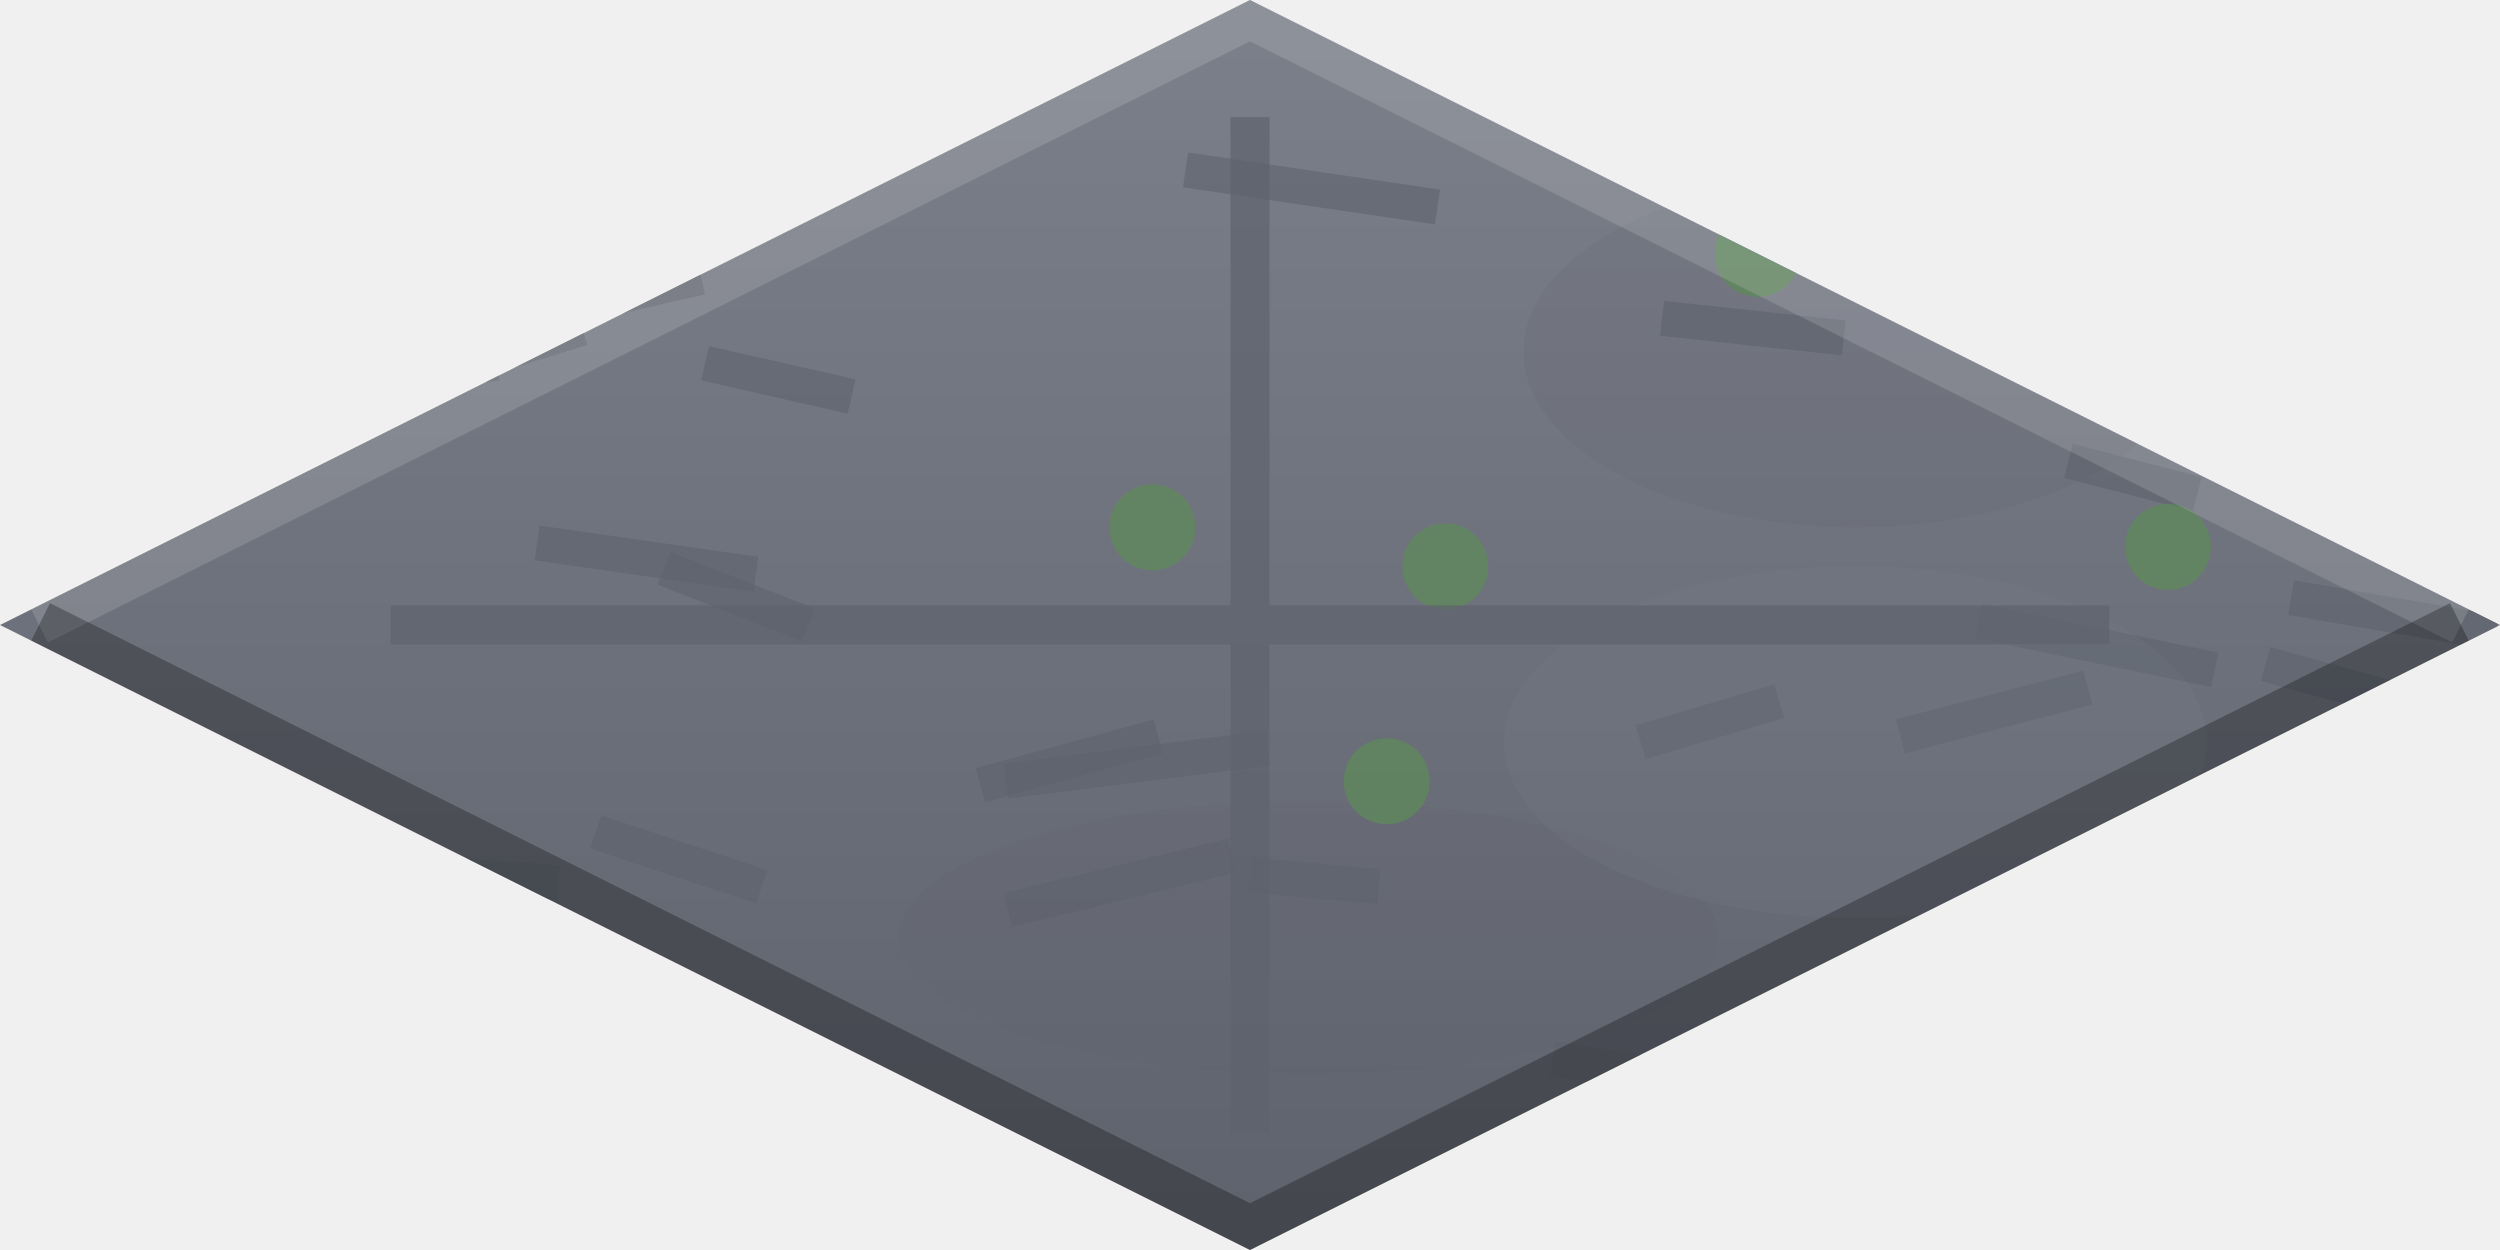
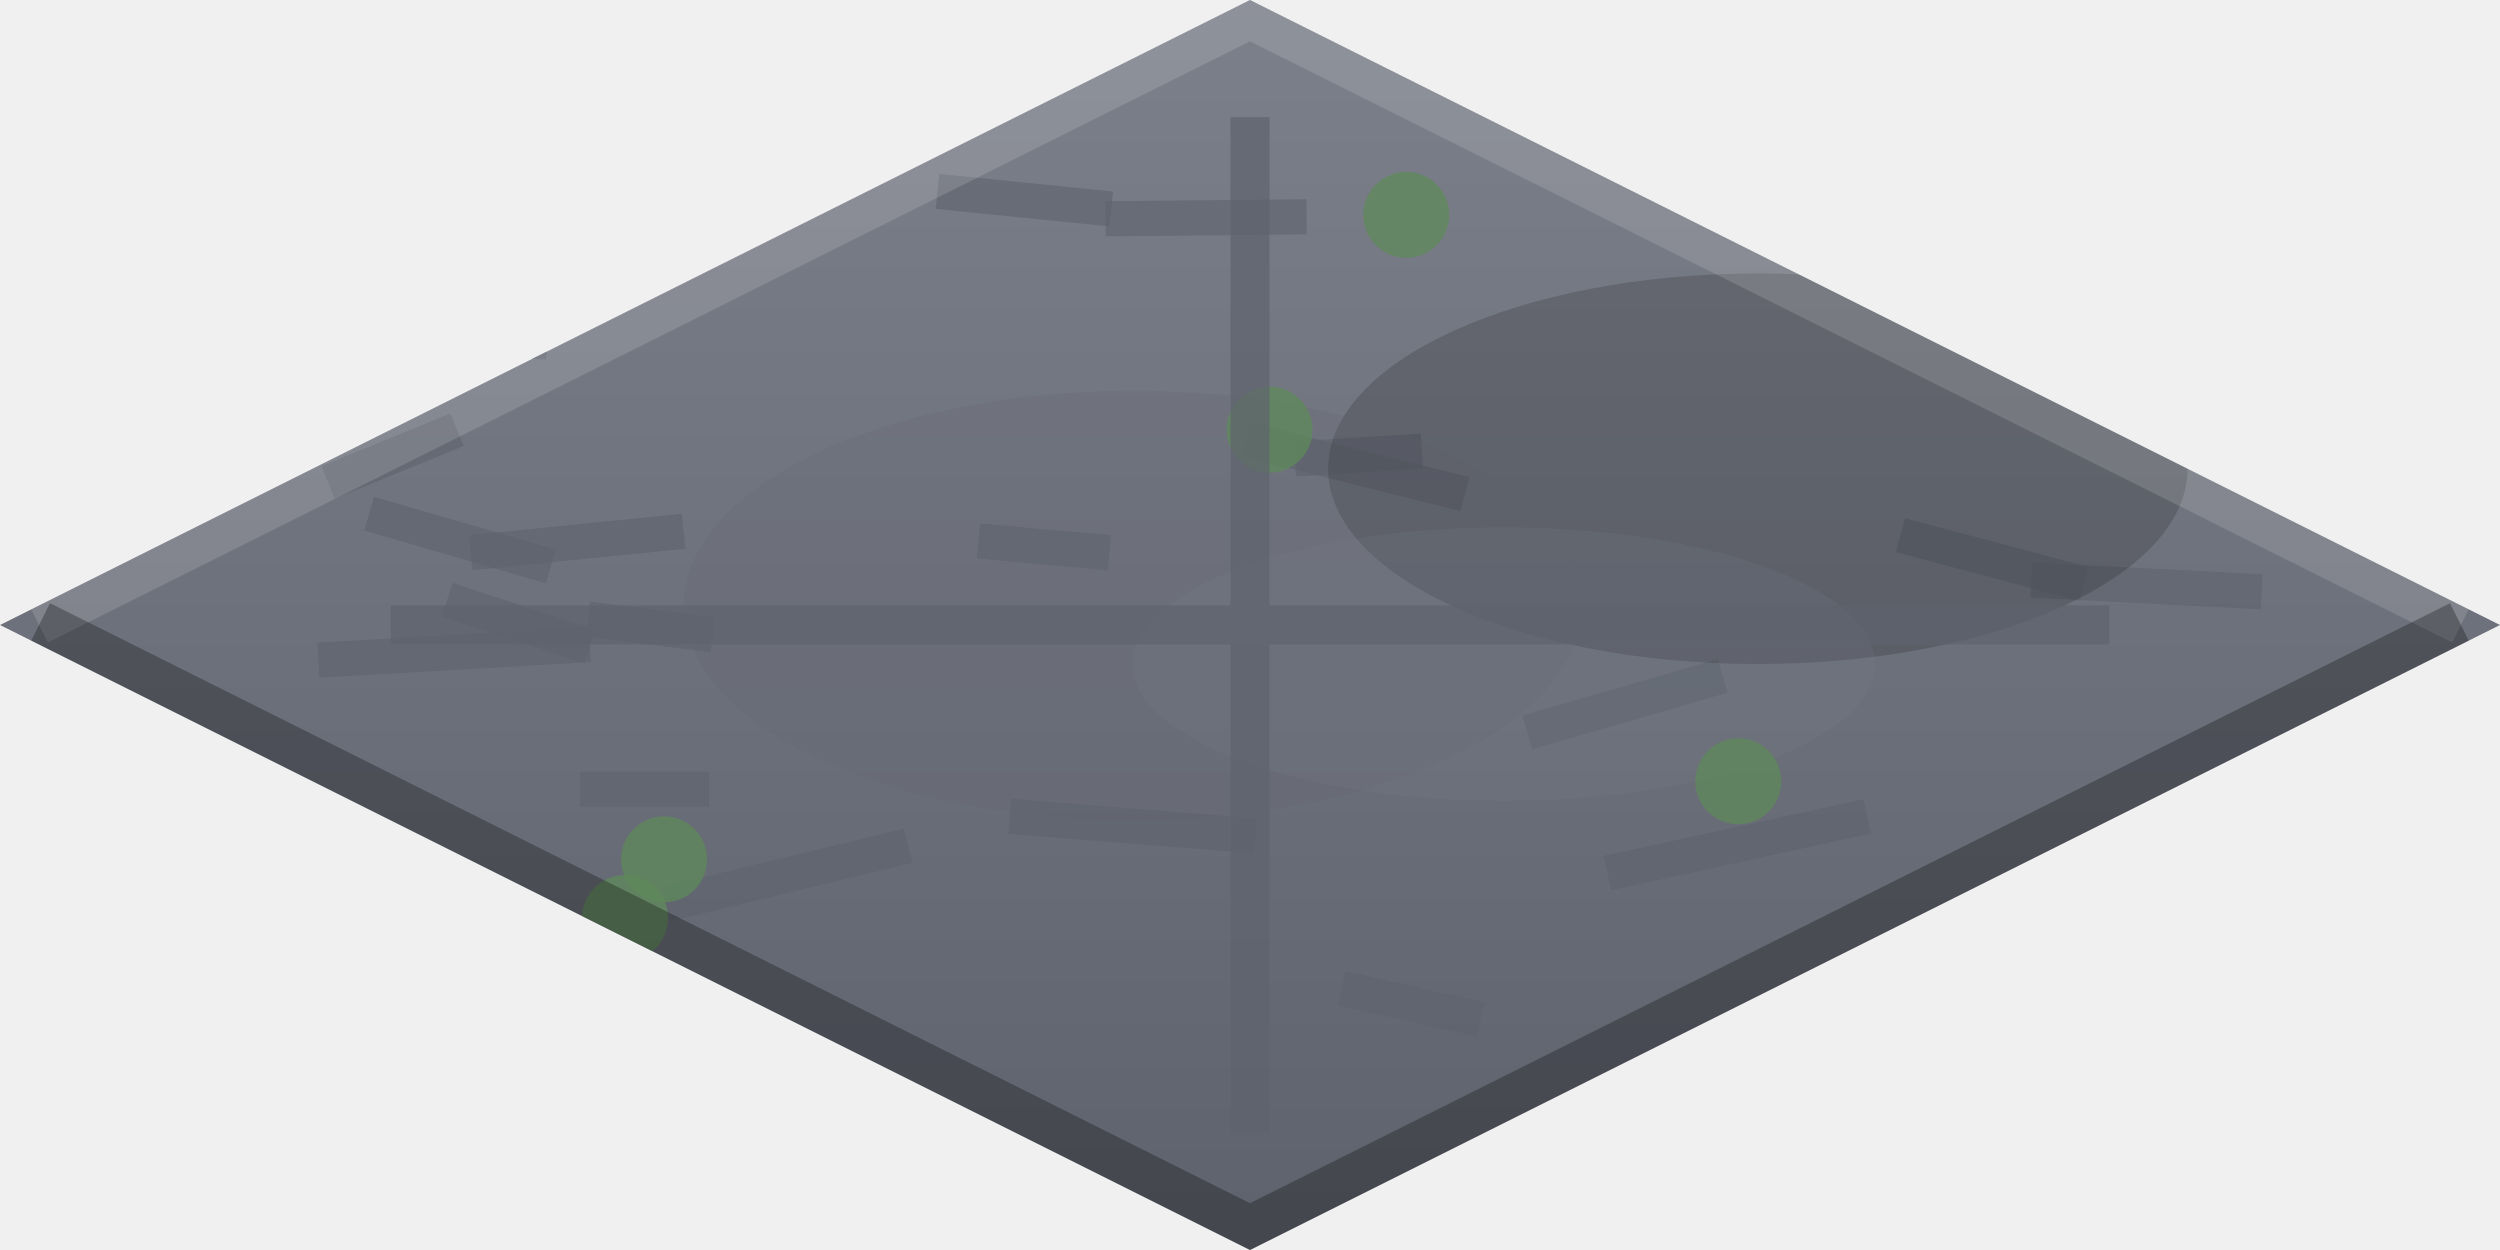
<svg xmlns="http://www.w3.org/2000/svg" width="128" height="64" viewBox="0 0 128 64">
  <defs>
    <linearGradient id="tg" x1="0" y1="0" x2="0" y2="1">
      <stop offset="0" stop-color="#7C808A" stop-opacity="1" />
      <stop offset="1" stop-color="#5E626C" stop-opacity="1" />
    </linearGradient>
    <clipPath id="dia">
      <path d="M64,0 L128,32 L64,64 L0,32 Z" />
    </clipPath>
    <filter id="blur4" x="-50%" y="-50%" width="200%" height="200%">
      <feGaussianBlur stdDeviation="4" />
    </filter>
    <filter id="blur2" x="-50%" y="-50%" width="200%" height="200%">
      <feGaussianBlur stdDeviation="2" />
    </filter>
    <filter id="blur8" x="-80%" y="-80%" width="260%" height="260%">
      <feGaussianBlur stdDeviation="8" />
    </filter>
  </defs>
  <g clip-path="url(#dia)">
    <rect width="128" height="64" fill="url(#tg)" />
-     <path d="M23.8,56.9 l11.1,-0.3" stroke="#5E626C" stroke-width="1.8" opacity=".6" />
-     <path d="M64.0,44.8 l6.6,0.6" stroke="#5E626C" stroke-width="1.8" opacity=".6" />
-     <path d="M60.7,8.7 l12.9,1.9" stroke="#5E626C" stroke-width="1.8" opacity=".6" />
-     <path d="M108.4,53.3 l9.1,-2.1" stroke="#5E626C" stroke-width="1.8" opacity=".6" />
-     <path d="M105.9,23.6 l6.6,1.7" stroke="#5E626C" stroke-width="1.8" opacity=".6" />
-     <path d="M79.5,54.2 l13.9,2.2" stroke="#5E626C" stroke-width="1.8" opacity=".6" />
-     <path d="M27.5,27.8 l11.2,1.6" stroke="#5E626C" stroke-width="1.8" opacity=".6" />
-     <path d="M34.0,29.1 l7.4,2.9" stroke="#5E626C" stroke-width="1.8" opacity=".6" />
-     <path d="M101.3,31.8 l12.1,2.5" stroke="#5E626C" stroke-width="1.8" opacity=".6" />
-     <path d="M85.1,16.3 l9.3,1.0" stroke="#5E626C" stroke-width="1.8" opacity=".6" />
-     <path d="M36.1,18.6 l7.5,1.7" stroke="#5E626C" stroke-width="1.8" opacity=".6" />
-     <path d="M108.5,13.8 l6.9,-0.2" stroke="#5E626C" stroke-width="1.8" opacity=".6" />
-     <path d="M97.3,37.7 l9.6,-2.5" stroke="#5E626C" stroke-width="1.8" opacity=".6" />
-     <path d="M84.0,38.0 l7.1,-2.1" stroke="#5E626C" stroke-width="1.8" opacity=".6" />
-     <path d="M50.2,40.2 l9.1,-2.5" stroke="#5E626C" stroke-width="1.8" opacity=".6" />
-     <path d="M17.0,19.3 l8.5,-0.7" stroke="#5E626C" stroke-width="1.8" opacity=".6" />
-     <path d="M116.0,34.0 l8.7,2.4" stroke="#5E626C" stroke-width="1.8" opacity=".6" />
-     <path d="M22.7,19.0 l7.1,-2.2" stroke="#5E626C" stroke-width="1.8" opacity=".6" />
-     <path d="M18.2,44.5 l10.4,0.7" stroke="#5E626C" stroke-width="1.8" opacity=".6" />
-     <path d="M117.3,30.6 l10.5,1.8" stroke="#5E626C" stroke-width="1.8" opacity=".6" />
-     <path d="M51.6,46.6 l11.5,-2.8" stroke="#5E626C" stroke-width="1.8" opacity=".6" />
-     <path d="M119.8,44.9 l7.4,2.9" stroke="#5E626C" stroke-width="1.8" opacity=".6" />
-     <path d="M51.5,40.0 l13.4,-1.7" stroke="#5E626C" stroke-width="1.8" opacity=".6" />
-     <path d="M10.1,6.9 l9.5,0.7" stroke="#5E626C" stroke-width="1.8" opacity=".6" />
-     <path d="M26.2,16.4 l9.7,-2.2" stroke="#5E626C" stroke-width="1.8" opacity=".6" />
-     <path d="M30.5,42.6 l8.5,2.8" stroke="#5E626C" stroke-width="1.8" opacity=".6" />
-     <ellipse cx="67" cy="48" rx="21" ry="7" fill="#5E626C" opacity=".16" />
-     <ellipse cx="95" cy="18" rx="17" ry="9" fill="#5E626C" opacity=".16" />
-     <ellipse cx="95" cy="38" rx="18" ry="9" fill="#7C808A" opacity=".16" />
-     <circle cx="90" cy="13" r="2.2" fill="#5E8A5A" opacity=".75" />
-     <circle cx="71" cy="40" r="2.2" fill="#5E8A5A" opacity=".75" />
-     <circle cx="74" cy="29" r="2.2" fill="#5E8A5A" opacity=".75" />
-     <circle cx="111" cy="28" r="2.2" fill="#5E8A5A" opacity=".75" />
-     <circle cx="59" cy="27" r="2.2" fill="#5E8A5A" opacity=".75" />
+     <path d="M90.3,8.9 l11.3,1.0" stroke="#5E626C" stroke-width="1.8" opacity=".6" />
+     <path d="M22.9,30.7 l7.3,2.4" stroke="#5E626C" stroke-width="1.8" opacity=".6" />
+     <path d="M81.3,7.0 l12.0,-0.5" stroke="#5E626C" stroke-width="1.8" opacity=".6" />
+     <path d="M18.9,26.3 l9.3,2.7" stroke="#5E626C" stroke-width="1.8" opacity=".6" />
+     <path d="M15.8,17.1 l12.2,0.4" stroke="#5E626C" stroke-width="1.8" opacity=".6" />
+     <path d="M24.1,28.3 l10.9,-1.1" stroke="#5E626C" stroke-width="1.8" opacity=".6" />
+     <path d="M92.2,12.7 l13.1,0.5" stroke="#5E626C" stroke-width="1.8" opacity=".6" />
+     <path d="M16.3,33.8 l13.9,-0.8" stroke="#5E626C" stroke-width="1.8" opacity=".6" />
+     <path d="M16.8,24.7 l6.6,-2.7" stroke="#5E626C" stroke-width="1.8" opacity=".6" />
+     <path d="M94.9,54.6 l8.6,2.8" stroke="#5E626C" stroke-width="1.8" opacity=".6" />
+     <path d="M63.8,22.5 l11.2,2.8" stroke="#5E626C" stroke-width="1.8" opacity=".6" />
+     <path d="M78.2,37.5 l10.0,-2.9" stroke="#5E626C" stroke-width="1.8" opacity=".6" />
+     <path d="M104.0,29.7 l11.8,0.6" stroke="#5E626C" stroke-width="1.8" opacity=".6" />
+     <path d="M66.3,23.5 l6.5,-0.4" stroke="#5E626C" stroke-width="1.8" opacity=".6" />
+     <path d="M68.7,50.6 l7.1,1.6" stroke="#5E626C" stroke-width="1.8" opacity=".6" />
+     <path d="M34.1,46.3 l12.4,-3.0" stroke="#5E626C" stroke-width="1.8" opacity=".6" />
+     <path d="M119.8,42.7 l9.7,0.4" stroke="#5E626C" stroke-width="1.8" opacity=".6" />
+     <path d="M50.1,27.7 l6.7,0.6" stroke="#5E626C" stroke-width="1.8" opacity=".6" />
+     <path d="M97.3,27.4 l9.4,2.5" stroke="#5E626C" stroke-width="1.8" opacity=".6" />
+     <path d="M48.0,9.8 l8.9,0.9" stroke="#5E626C" stroke-width="1.8" opacity=".6" />
+     <path d="M51.7,41.8 l12.6,1.0" stroke="#5E626C" stroke-width="1.8" opacity=".6" />
+     <path d="M82.3,44.7 l13.3,-2.9" stroke="#5E626C" stroke-width="1.8" opacity=".6" />
+     <path d="M11.2,50.4 l13.2,-2.6" stroke="#5E626C" stroke-width="1.8" opacity=".6" />
+     <path d="M30.1,31.7 l6.4,0.8" stroke="#5E626C" stroke-width="1.8" opacity=".6" />
+     <path d="M29.7,40.4 l6.6,0.0" stroke="#5E626C" stroke-width="1.8" opacity=".6" />
+     <path d="M56.6,11.2 l10.3,-0.1" stroke="#5E626C" stroke-width="1.8" opacity=".6" />
+     <ellipse cx="90" cy="24" rx="22" ry="10" fill="#000" opacity=".16" />
+     <ellipse cx="58" cy="31" rx="23" ry="11" fill="#5E626C" opacity=".16" />
+     <ellipse cx="77" cy="34" rx="19" ry="7" fill="#7C808A" opacity=".16" />
+     <circle cx="89" cy="40" r="2.2" fill="#5E8A5A" opacity=".75" />
+     <circle cx="32" cy="47" r="2.2" fill="#5E8A5A" opacity=".75" />
+     <circle cx="34" cy="44" r="2.2" fill="#5E8A5A" opacity=".75" />
+     <circle cx="65" cy="22" r="2.2" fill="#5E8A5A" opacity=".75" />
+     <circle cx="72" cy="11" r="2.2" fill="#5E8A5A" opacity=".75" />
    <path d="M64,6 L64,58 M20,32 L108,32" stroke="#5E626C" stroke-width="2" opacity=".7" />
    <path d="M2,32 L64,1 L126,32" fill="none" stroke="#fff" stroke-width="2" opacity=".14" />
    <path d="M2,32 L64,63 L126,32" fill="none" stroke="#000" stroke-width="2.5" opacity=".28" />
  </g>
</svg>
